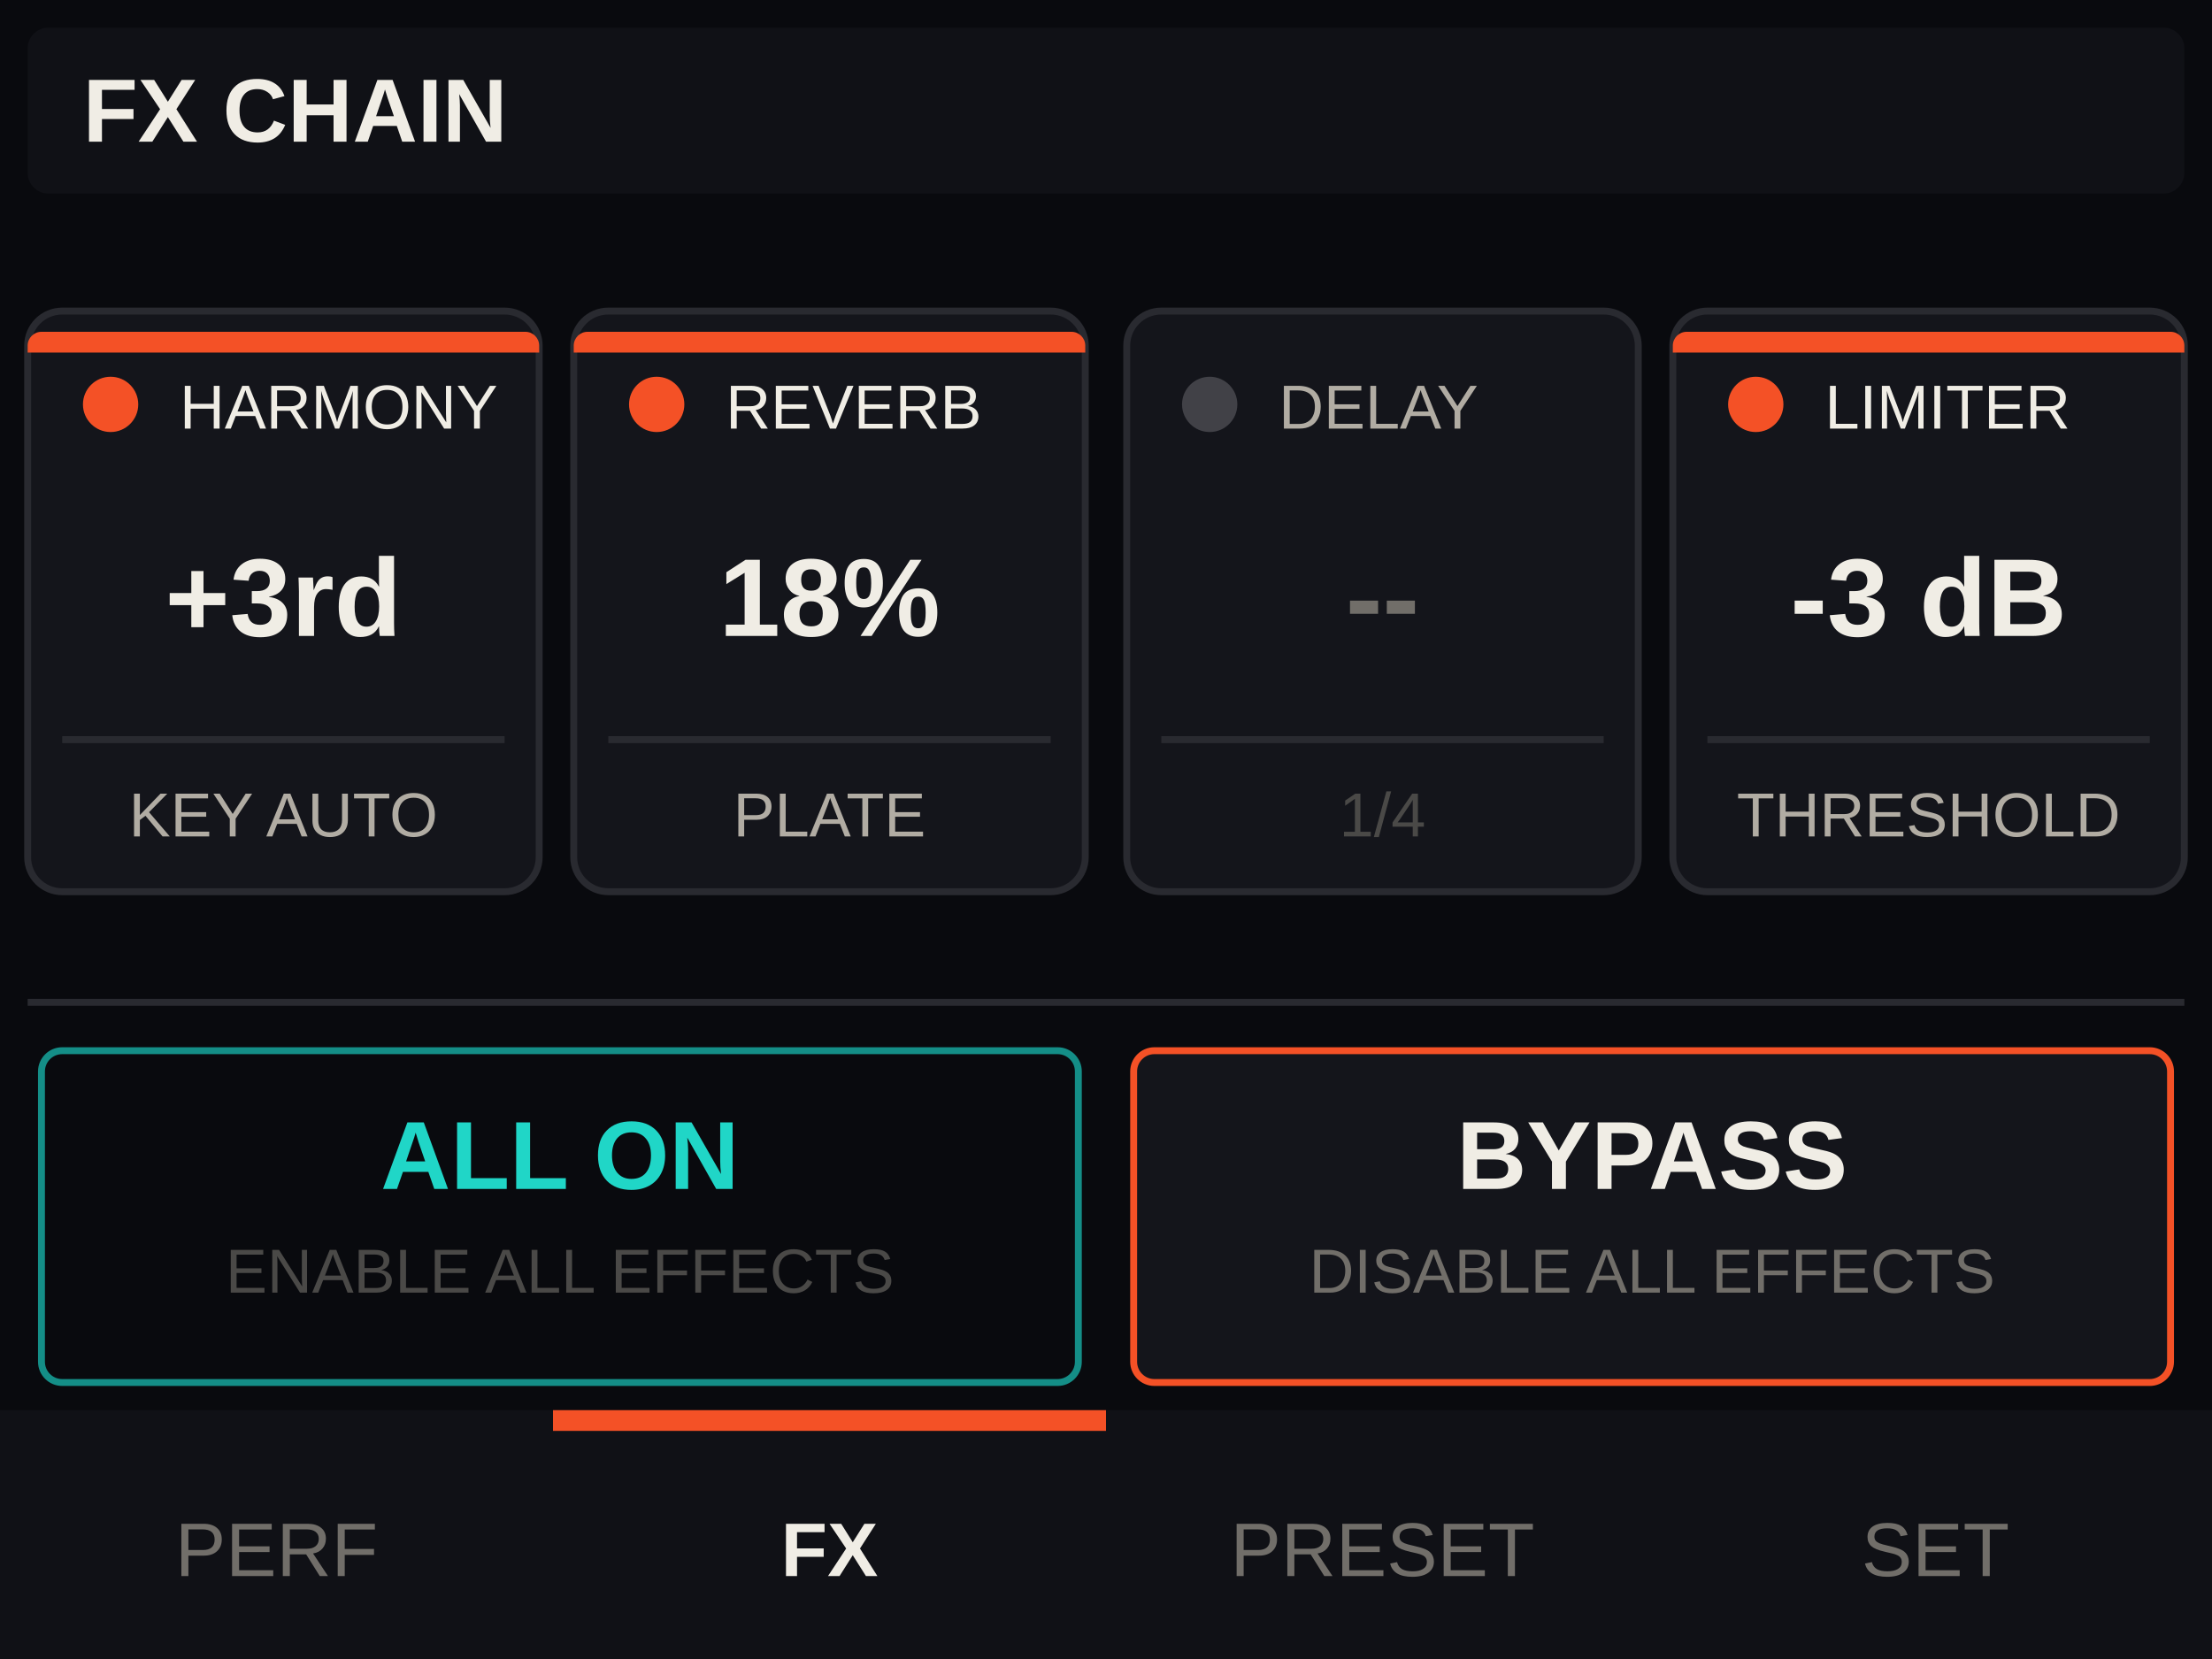
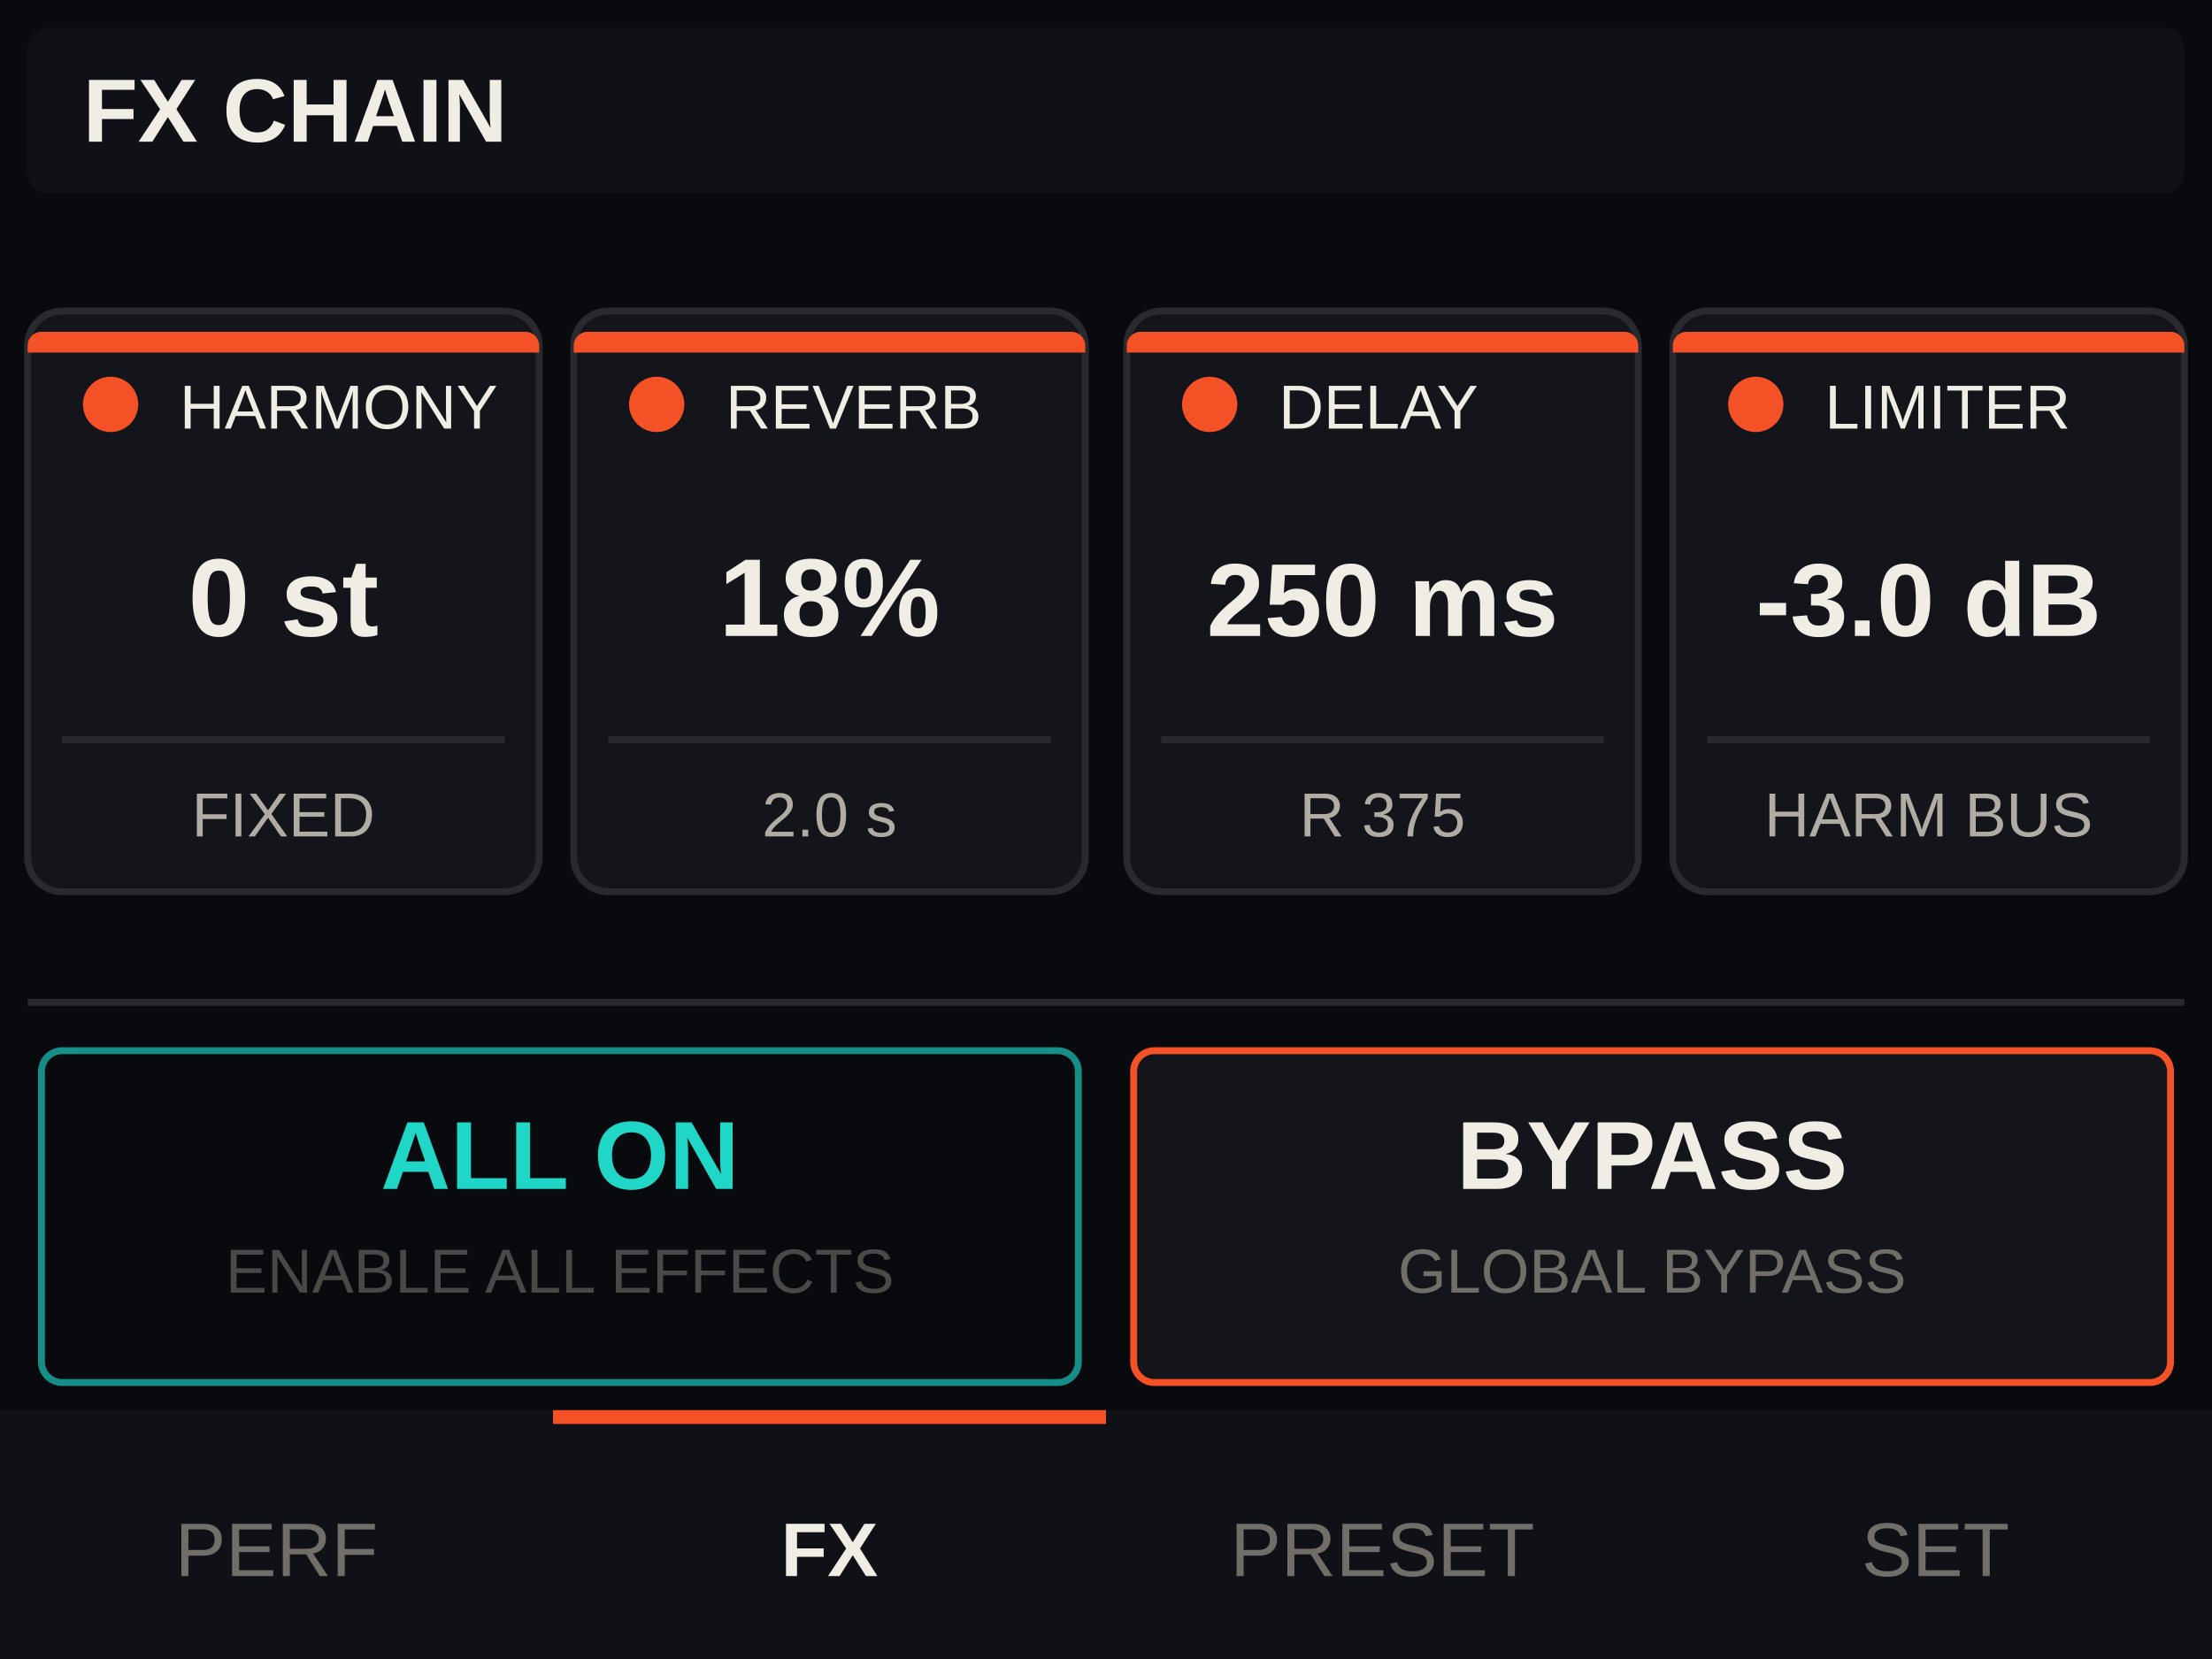
<svg xmlns="http://www.w3.org/2000/svg" viewBox="0 0 320 240" width="320" height="240">
  <style>
    .bg{fill:#090A0E}.surface{fill:#14151B}.header{fill:#101116}.nav{fill:#101116}
    .t1{fill:#F0EDE5}.t2{fill:#B1ACA3}.tm{fill:#716E69}.tf{fill:#4A4947}
    .acc{fill:#F45126}.accb{fill:#FF6030}.accd{fill:#B83A1C}
    .aud{fill:#20D6C7}.audd{fill:#148E87}
    .dis{fill:#414147}
    text{font-family:Arial,Helvetica,sans-serif}
  </style>
  <rect width="320" height="240" class="bg" />
  <rect x="4" y="4" width="312" height="24" rx="3" class="header" />
  <text x="12" y="20.5" class="t1" font-size="13" font-weight="bold">FX CHAIN</text>
  <rect x="4" y="45" width="74" height="84" rx="5" class="surface" stroke="#292A30" stroke-width="1" />
  <path d="M6 48 h70 a2 2 0 0 1 2 2 v1 h-74 v-1 a2 2 0 0 1 2 -2 z" class="acc" />
  <circle cx="16" cy="58.5" r="4" class="acc" />
  <text x="26" y="62" class="t1" font-size="9">HARMONY</text>
-   <text x="41" y="92" class="t1" font-size="16" font-weight="bold" text-anchor="middle">+3rd</text>
+   <text x="41" y="92" class="t1" font-size="16" font-weight="bold" text-anchor="middle">0 st</text>
  <line x1="9" y1="107" x2="73" y2="107" stroke="#292A30" stroke-width="1" />
-   <text x="41" y="121" class="t2" font-size="9" text-anchor="middle">KEY AUTO</text>
+   <text x="41" y="121" class="t2" font-size="9" text-anchor="middle">FIXED</text>
  <rect x="83" y="45" width="74" height="84" rx="5" class="surface" stroke="#292A30" stroke-width="1" />
  <path d="M85 48 h70 a2 2 0 0 1 2 2 v1 h-74 v-1 a2 2 0 0 1 2 -2 z" class="acc" />
  <circle cx="95" cy="58.5" r="4" class="acc" />
  <text x="105" y="62" class="t1" font-size="9">REVERB</text>
  <text x="120" y="92" class="t1" font-size="16" font-weight="bold" text-anchor="middle">18%</text>
  <line x1="88" y1="107" x2="152" y2="107" stroke="#292A30" stroke-width="1" />
-   <text x="120" y="121" class="t2" font-size="9" text-anchor="middle">PLATE</text>
+   <text x="120" y="121" class="t2" font-size="9" text-anchor="middle">2.0 s</text>
  <rect x="163" y="45" width="74" height="84" rx="5" class="surface" stroke="#292A30" stroke-width="1" />
-   <circle cx="175" cy="58.5" r="4" class="dis" />
-   <text x="185" y="62" class="t2" font-size="9">DELAY</text>
-   <text x="200" y="92" class="tm" font-size="16" font-weight="bold" text-anchor="middle">--</text>
+   <path d="M165 48 h70 a2 2 0 0 1 2 2 v1 h-74 v-1 a2 2 0 0 1 2 -2 z" class="acc" />
+   <circle cx="175" cy="58.5" r="4" class="acc" />
+   <text x="185" y="62" class="t1" font-size="9">DELAY</text>
+   <text x="200" y="92" class="t1" font-size="15" font-weight="bold" text-anchor="middle">250 ms</text>
  <line x1="168" y1="107" x2="232" y2="107" stroke="#292A30" stroke-width="1" />
-   <text x="200" y="121" class="tf" font-size="9" text-anchor="middle">1/4</text>
+   <text x="200" y="121" class="t2" font-size="9" text-anchor="middle">R 375</text>
  <rect x="242" y="45" width="74" height="84" rx="5" class="surface" stroke="#292A30" stroke-width="1" />
  <path d="M244 48 h70 a2 2 0 0 1 2 2 v1 h-74 v-1 a2 2 0 0 1 2 -2 z" class="acc" />
  <circle cx="254" cy="58.5" r="4" class="acc" />
  <text x="264" y="62" class="t1" font-size="9">LIMITER</text>
-   <text x="279" y="92" class="t1" font-size="16" font-weight="bold" text-anchor="middle">-3 dB</text>
+   <text x="279" y="92" class="t1" font-size="15" font-weight="bold" text-anchor="middle">-3.0 dB</text>
  <line x1="247" y1="107" x2="311" y2="107" stroke="#292A30" stroke-width="1" />
-   <text x="279" y="121" class="t2" font-size="9" text-anchor="middle">THRESHOLD</text>
+   <text x="279" y="121" class="t2" font-size="9" text-anchor="middle">HARM BUS</text>
  <line x1="4" y1="145" x2="316" y2="145" stroke="#292A30" stroke-width="1" />
  <rect x="6" y="152" width="150" height="48" rx="3" fill="none" stroke="#148E87" stroke-width="1" />
  <text x="81" y="172" class="aud" font-size="14" font-weight="bold" text-anchor="middle">ALL ON</text>
  <text x="81" y="187" class="tf" font-size="9" text-anchor="middle">ENABLE ALL EFFECTS</text>
  <rect x="164" y="152" width="150" height="48" rx="3" class="surface" stroke="#F45126" stroke-width="1" />
  <text x="239" y="172" class="t1" font-size="14" font-weight="bold" text-anchor="middle">BYPASS</text>
-   <text x="239" y="187" class="tm" font-size="9" text-anchor="middle">DISABLE ALL EFFECTS</text>
+   <text x="239" y="187" class="tm" font-size="9" text-anchor="middle">GLOBAL BYPASS</text>
  <rect y="204" width="320" height="36" class="nav" />
-   <rect x="80" y="204" width="80" height="3" class="acc" />
+   <rect x="80" y="204" width="80" height="2" class="acc" />
  <text x="40" y="228" class="tm" font-size="11" text-anchor="middle">PERF</text>
  <text x="120" y="228" class="t1" font-size="11" font-weight="bold" text-anchor="middle">FX</text>
  <text x="200" y="228" class="tm" font-size="11" text-anchor="middle">PRESET</text>
  <text x="280" y="228" class="tm" font-size="11" text-anchor="middle">SET</text>
</svg>
